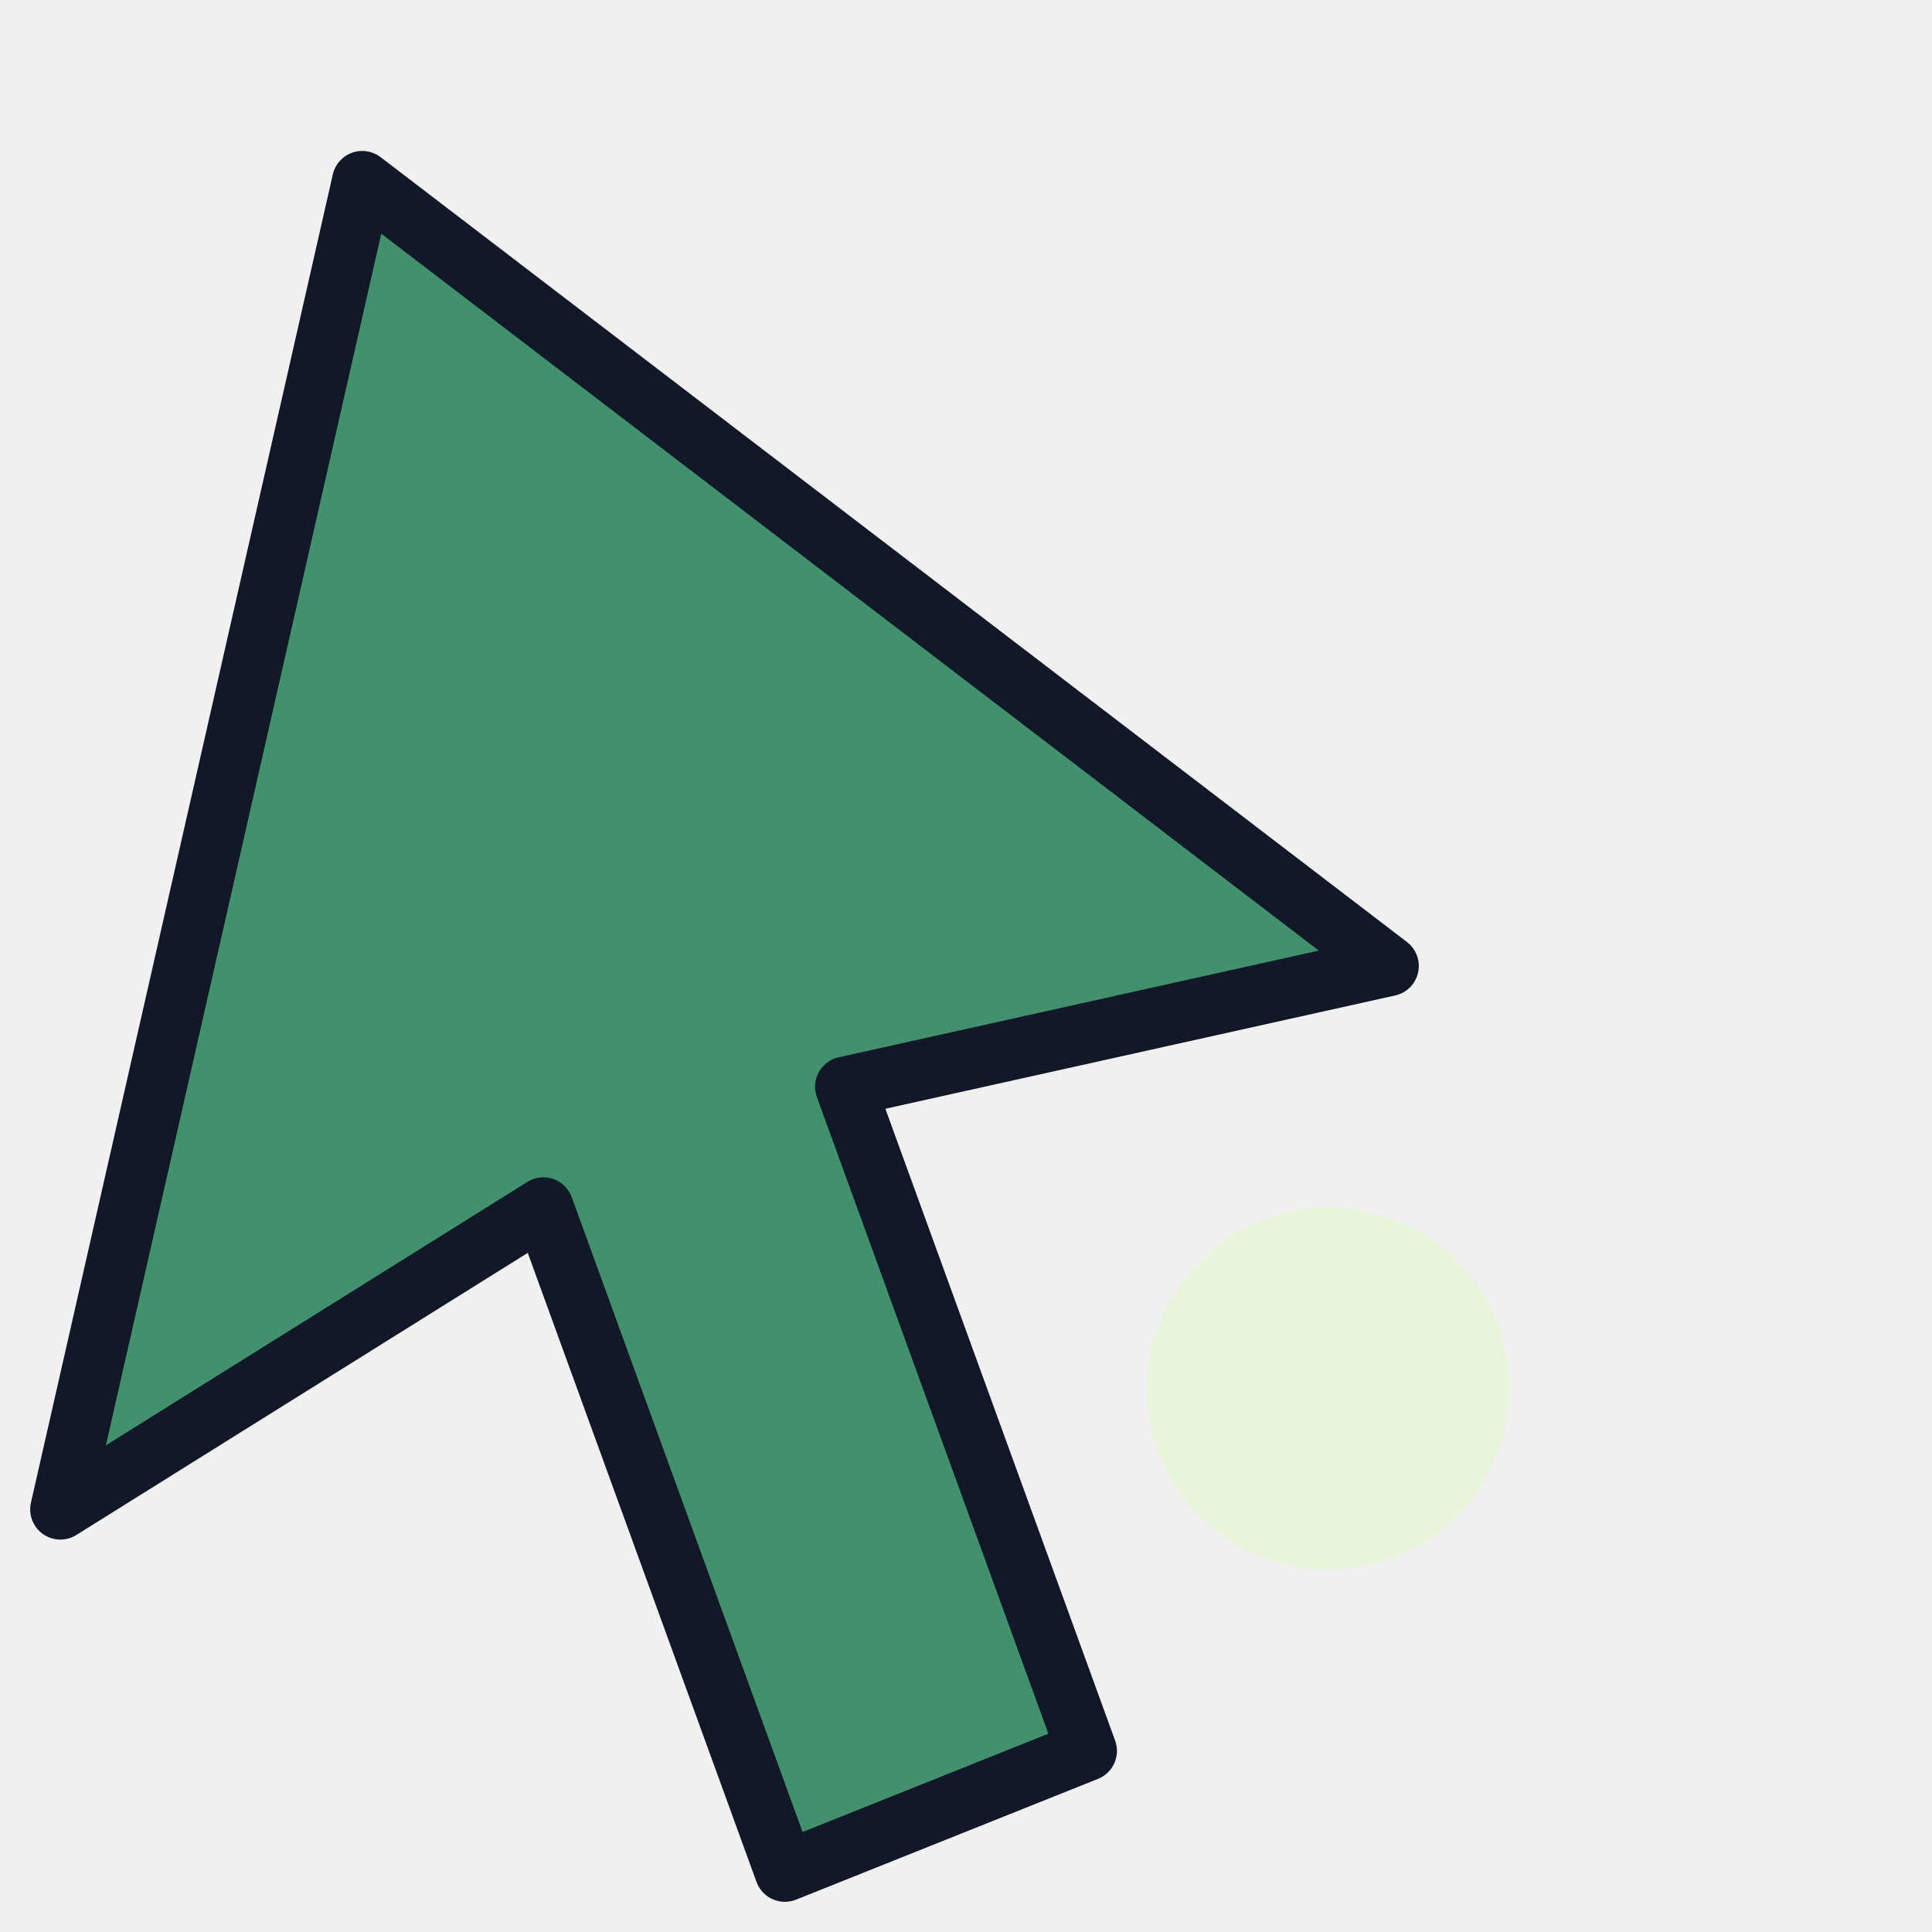
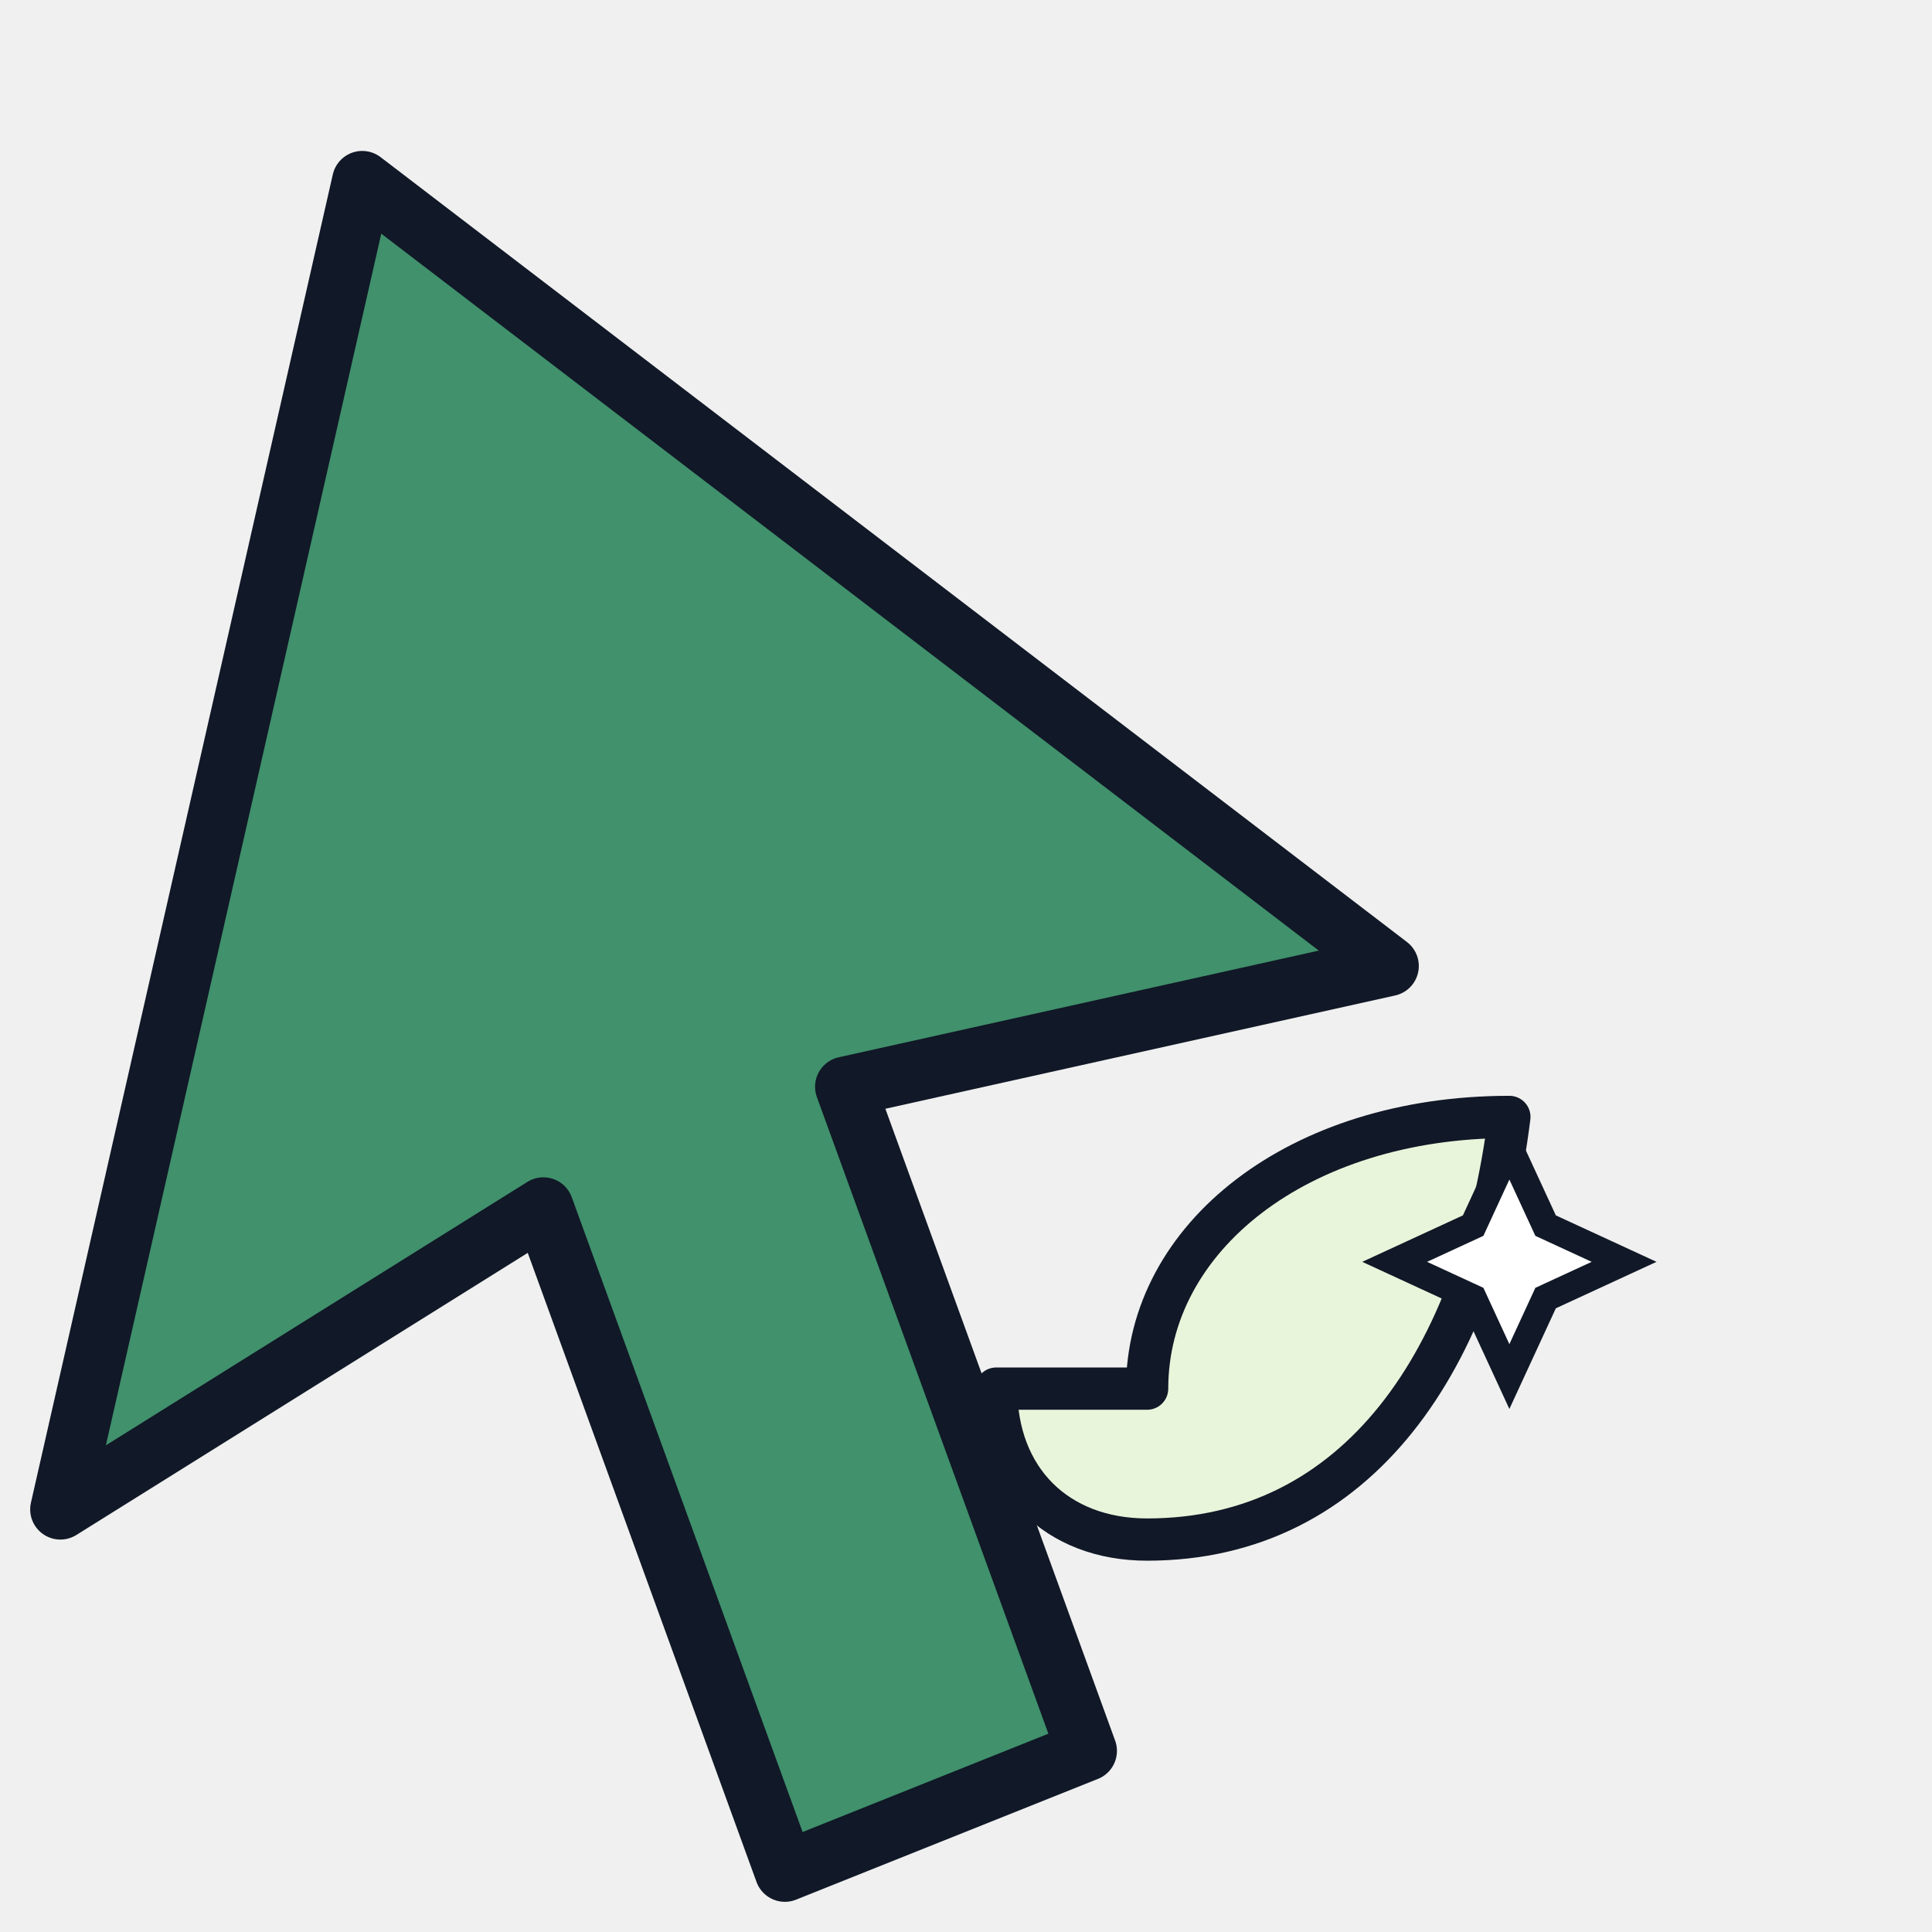
<svg xmlns="http://www.w3.org/2000/svg" width="32" height="32" viewBox="0 0 64 64">
  <path d="M12 6l34 26-18 4 8 22-10 4-8-22-16 10z" fill="#40916c" stroke="#111827" stroke-width="2" stroke-linejoin="round" />
-   <circle cx="44" cy="46" r="6" fill="#e9f5db" />
+   <path d="M38 46c0-5 5-9 12-9-1 8-5 14-12 14-3 0-5-2-5-5z" fill="#e9f5db" stroke="#111827" stroke-width="1.4" stroke-linejoin="round" />
+   <path d="M50 38l1.2 2.6 2.6 1.2-2.6 1.2-1.2 2.6-1.2-2.6-2.6-1.2 2.6-1.2z" fill="#fff" stroke="#111827" stroke-width="0.9" />
</svg>
